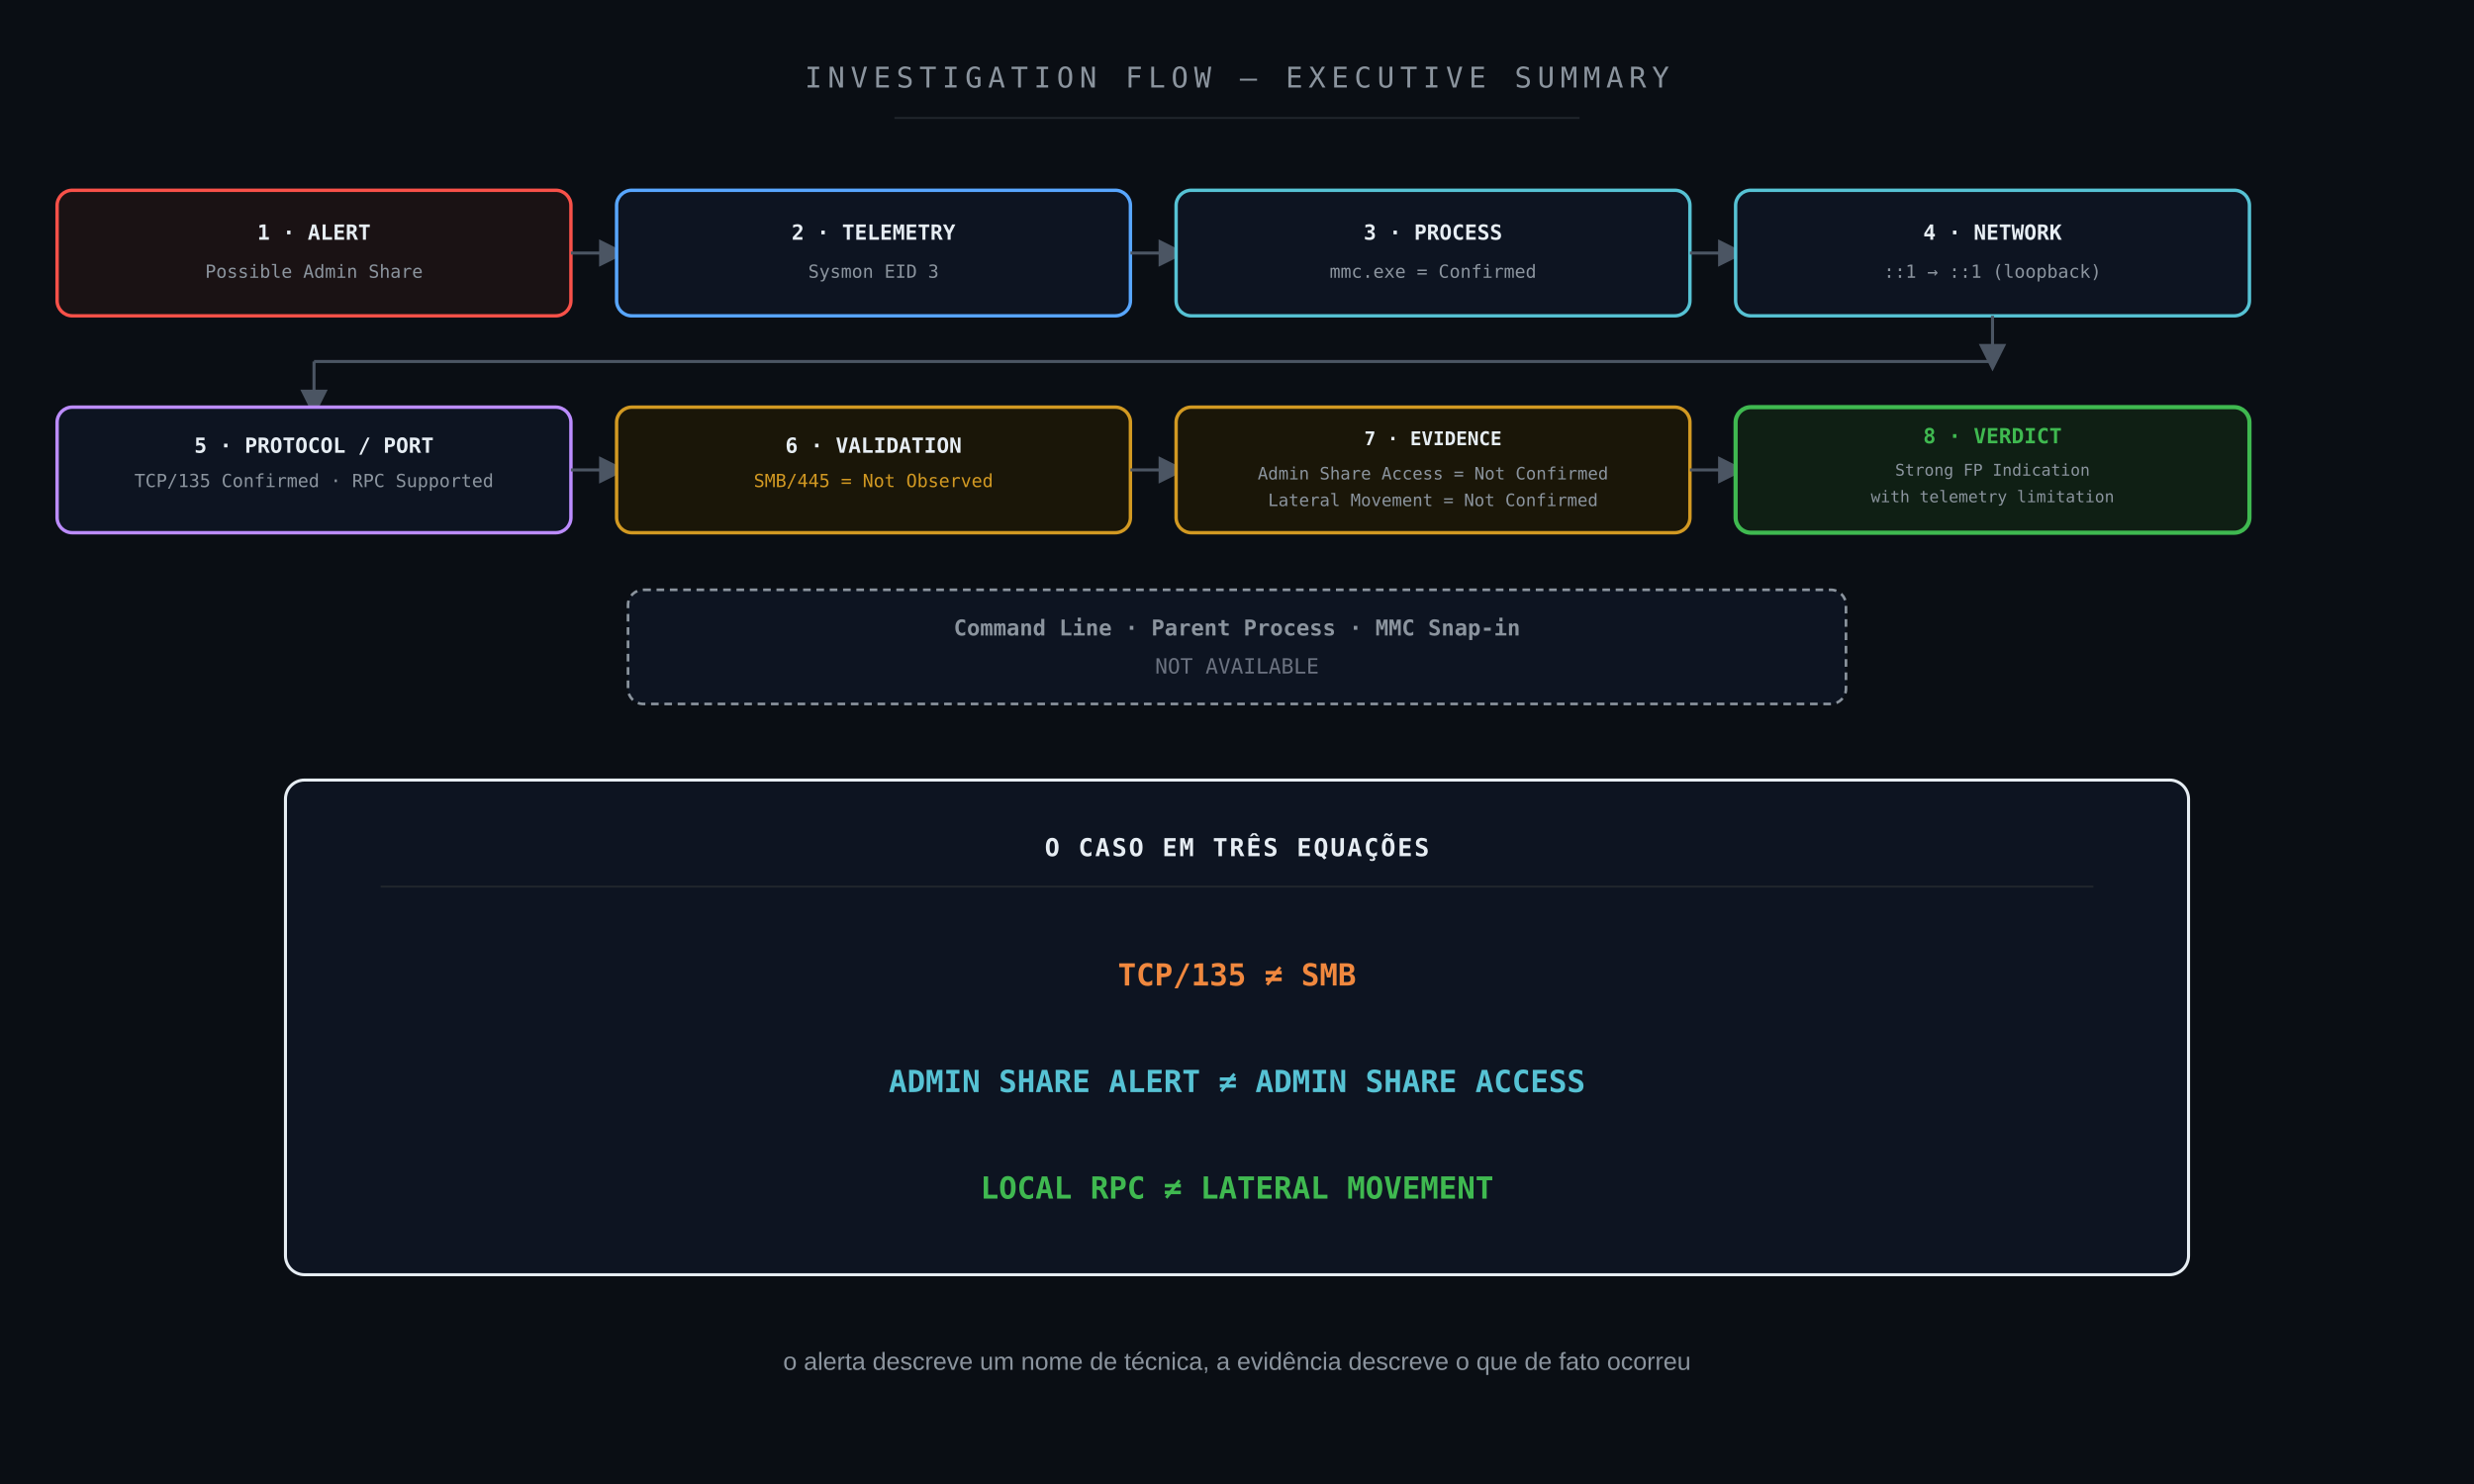
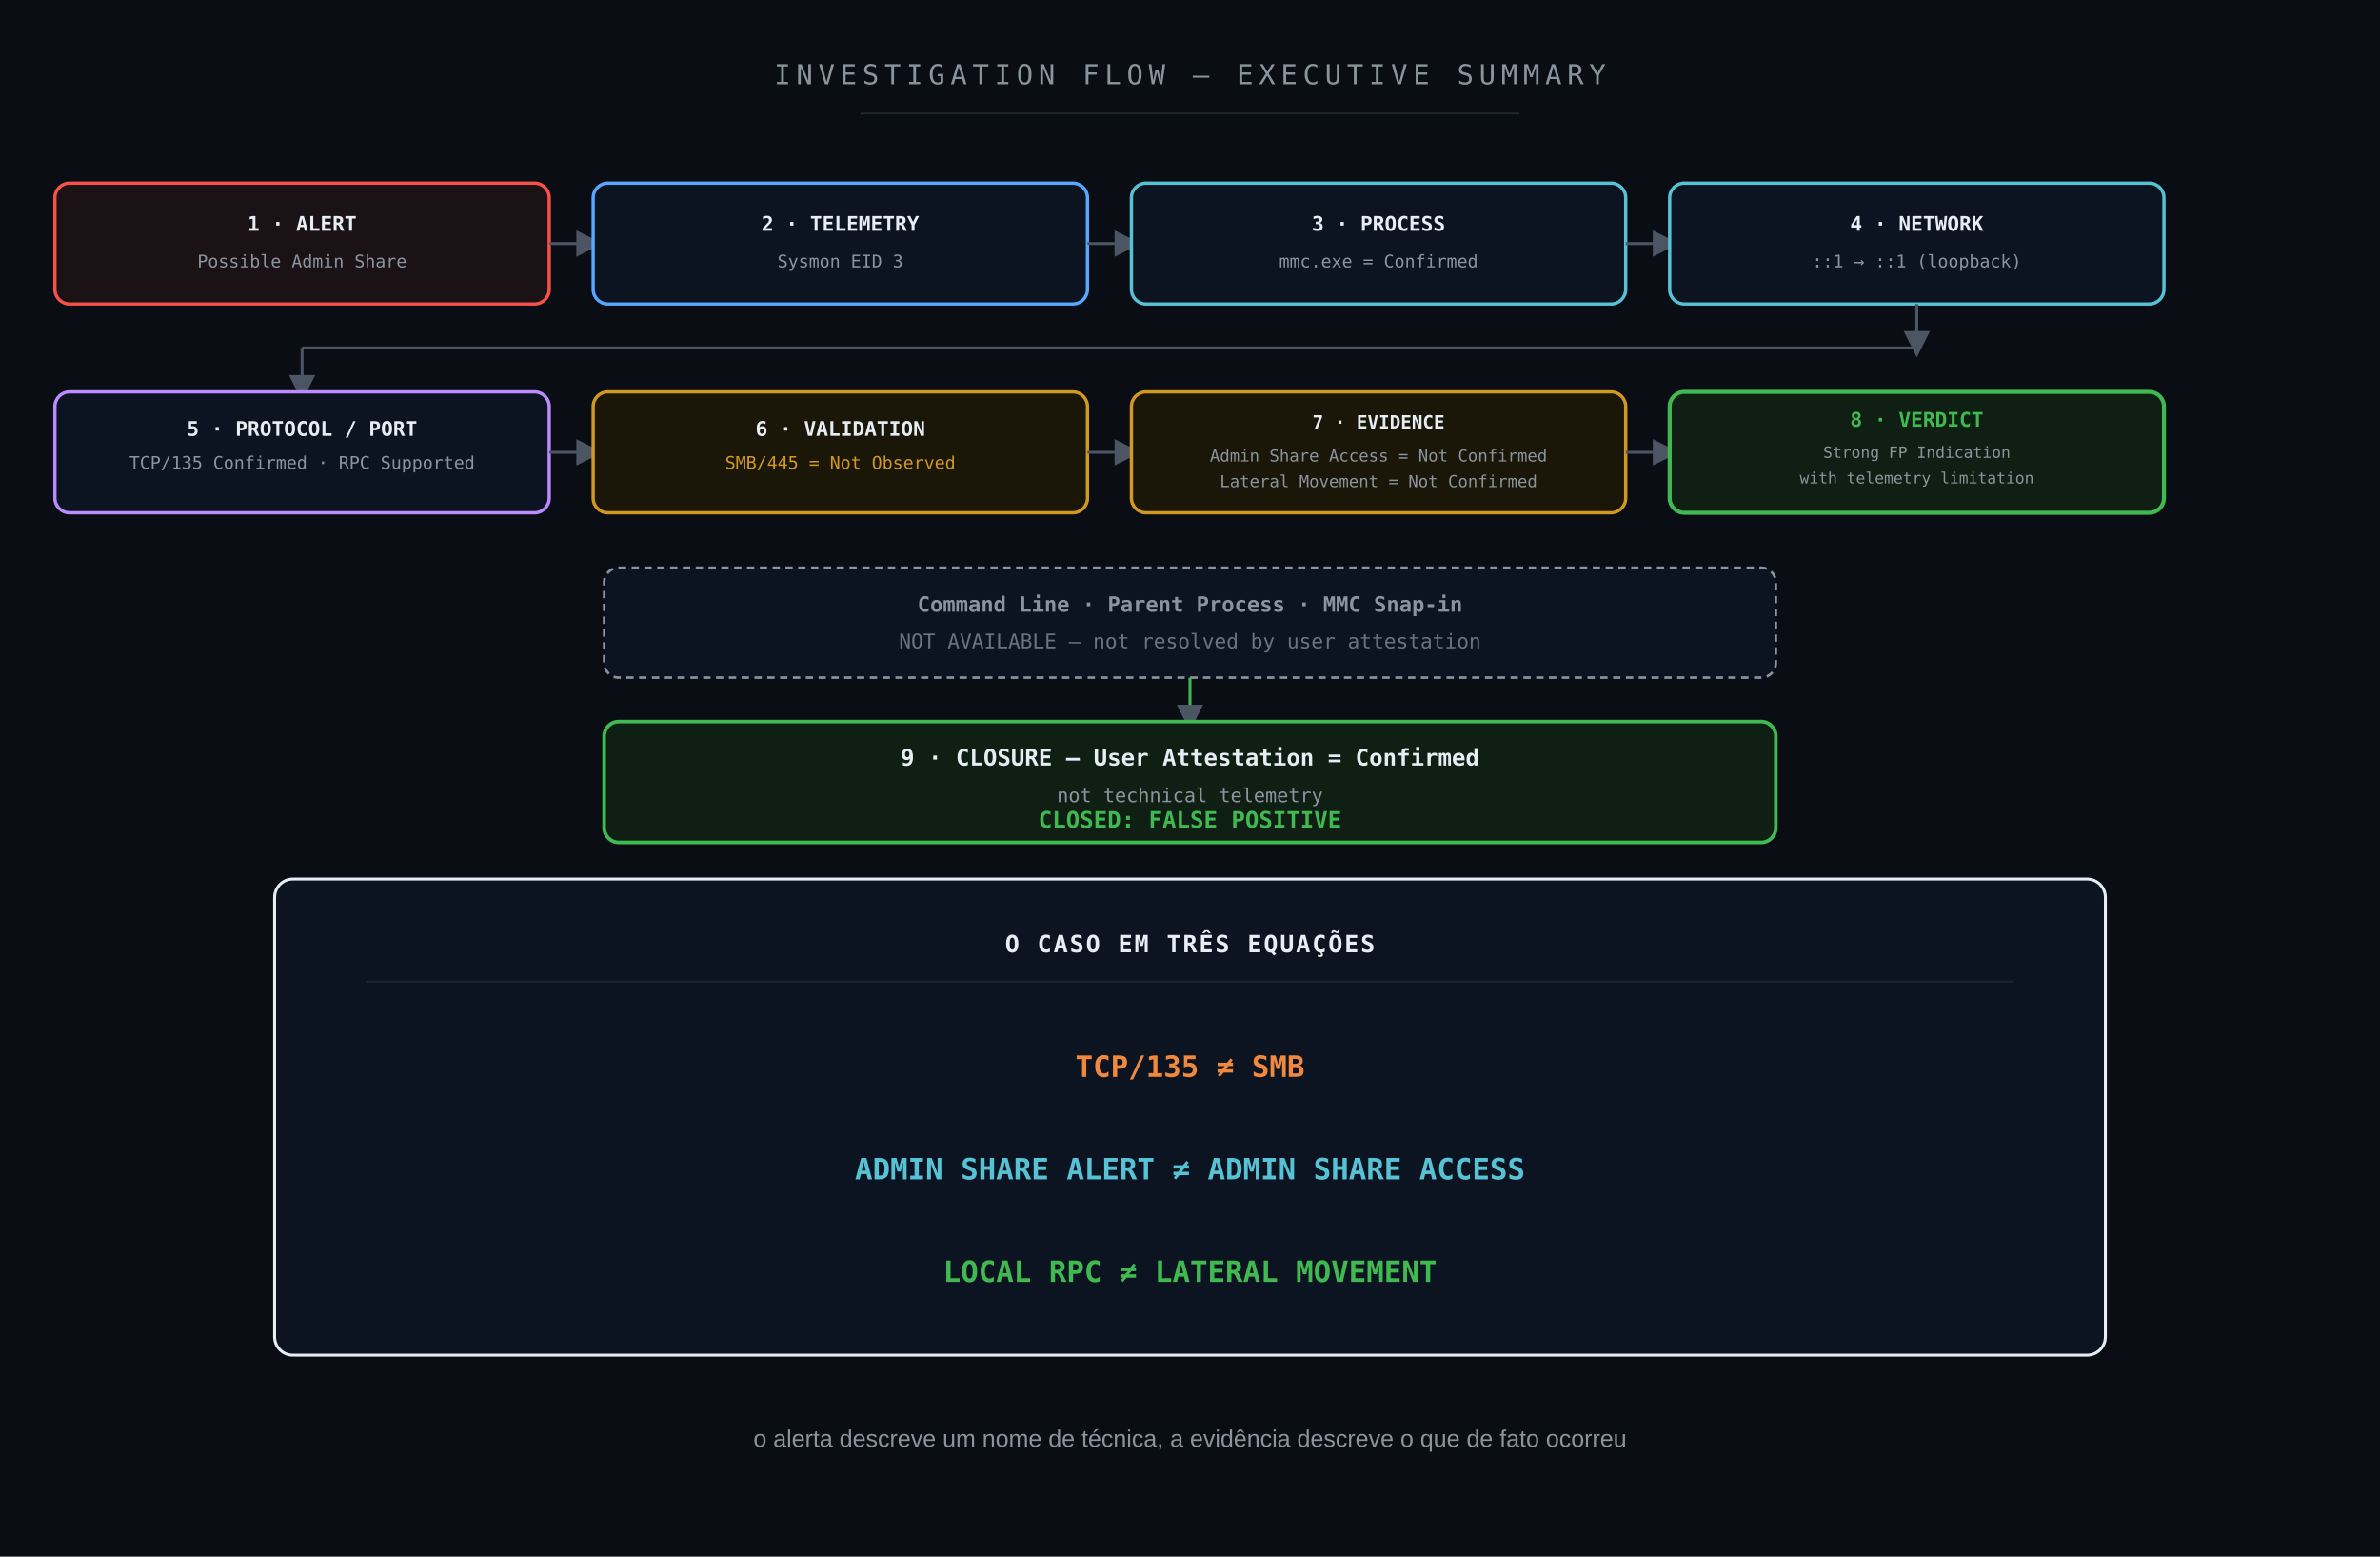
- <svg xmlns="http://www.w3.org/2000/svg" viewBox="0 0 1300 780">
+ <svg xmlns="http://www.w3.org/2000/svg" viewBox="0 0 1300 850">
  <defs>
    <marker id="arrow14i" markerWidth="9" markerHeight="9" refX="4.5" refY="4.5" orient="auto">
      <path d="M0,0 L9,4.5 L0,9 Z" fill="#4b5563" />
    </marker>
  </defs>
-   <rect width="1300" height="780" fill="#0a0e14" />
+   <rect width="1300" height="850" fill="#0a0e14" />
  <text x="650" y="46" font-family="Consolas,monospace" font-size="15" fill="#8b949e" text-anchor="middle" letter-spacing="3">INVESTIGATION FLOW — EXECUTIVE SUMMARY</text>
  <line x1="470" y1="62" x2="830" y2="62" stroke="#21262d" stroke-width="1" />
  <g font-family="Consolas,monospace" font-size="11" font-weight="700">
    <rect x="30" y="100" width="270" height="66" rx="8" fill="#1a1214" stroke="#f85149" stroke-width="1.8" />
    <text x="165" y="126" text-anchor="middle" fill="#e6edf3">1 · ALERT</text>
    <text x="165" y="146" text-anchor="middle" fill="#8b949e" font-size="9.5" font-weight="400">Possible Admin Share</text>
    <line x1="300" y1="133" x2="322" y2="133" stroke="#4b5563" stroke-width="1.6" marker-end="url(#arrow14i)" />
    <rect x="324" y="100" width="270" height="66" rx="8" fill="#0d1421" stroke="#58a6ff" stroke-width="1.8" />
    <text x="459" y="126" text-anchor="middle" fill="#e6edf3">2 · TELEMETRY</text>
    <text x="459" y="146" text-anchor="middle" fill="#8b949e" font-size="9.5" font-weight="400">Sysmon EID 3</text>
    <line x1="594" y1="133" x2="616" y2="133" stroke="#4b5563" stroke-width="1.6" marker-end="url(#arrow14i)" />
    <rect x="618" y="100" width="270" height="66" rx="8" fill="#0d1421" stroke="#56c2d4" stroke-width="1.8" />
    <text x="753" y="126" text-anchor="middle" fill="#e6edf3">3 · PROCESS</text>
    <text x="753" y="146" text-anchor="middle" fill="#8b949e" font-size="9.5" font-weight="400">mmc.exe = Confirmed</text>
    <line x1="888" y1="133" x2="910" y2="133" stroke="#4b5563" stroke-width="1.6" marker-end="url(#arrow14i)" />
    <rect x="912" y="100" width="270" height="66" rx="8" fill="#0d1421" stroke="#56c2d4" stroke-width="1.8" />
    <text x="1047" y="126" text-anchor="middle" fill="#e6edf3">4 · NETWORK</text>
    <text x="1047" y="146" text-anchor="middle" fill="#8b949e" font-size="9.5" font-weight="400">::1 → ::1 (loopback)</text>
    <line x1="1047" y1="166" x2="1047" y2="188" stroke="#4b5563" stroke-width="1.6" marker-end="url(#arrow14i)" />
    <path d="M 1047 190 H 165" stroke="#4b5563" stroke-width="1.6" />
    <line x1="165" y1="190" x2="165" y2="212" stroke="#4b5563" stroke-width="1.6" marker-end="url(#arrow14i)" />
    <rect x="30" y="214" width="270" height="66" rx="8" fill="#0d1421" stroke="#bc8cff" stroke-width="1.8" />
    <text x="165" y="238" text-anchor="middle" fill="#e6edf3">5 · PROTOCOL / PORT</text>
    <text x="165" y="256" text-anchor="middle" fill="#8b949e" font-size="9.5" font-weight="400">TCP/135 Confirmed · RPC Supported</text>
    <line x1="300" y1="247" x2="322" y2="247" stroke="#4b5563" stroke-width="1.6" marker-end="url(#arrow14i)" />
    <rect x="324" y="214" width="270" height="66" rx="8" fill="#1a1608" stroke="#d29922" stroke-width="1.8" />
    <text x="459" y="238" text-anchor="middle" fill="#e6edf3">6 · VALIDATION</text>
    <text x="459" y="256" text-anchor="middle" fill="#d29922" font-size="9.5" font-weight="400">SMB/445 = Not Observed</text>
    <line x1="594" y1="247" x2="616" y2="247" stroke="#4b5563" stroke-width="1.6" marker-end="url(#arrow14i)" />
    <rect x="618" y="214" width="270" height="66" rx="8" fill="#1a1608" stroke="#d29922" stroke-width="1.8" />
    <text x="753" y="234" text-anchor="middle" fill="#e6edf3" font-size="10">7 · EVIDENCE</text>
    <text x="753" y="252" text-anchor="middle" fill="#8b949e" font-size="9" font-weight="400">Admin Share Access = Not Confirmed</text>
    <text x="753" y="266" text-anchor="middle" fill="#8b949e" font-size="9" font-weight="400">Lateral Movement = Not Confirmed</text>
    <line x1="888" y1="247" x2="910" y2="247" stroke="#4b5563" stroke-width="1.6" marker-end="url(#arrow14i)" />
    <rect x="912" y="214" width="270" height="66" rx="8" fill="#0f1f14" stroke="#3fb950" stroke-width="2.2" />
    <text x="1047" y="233" text-anchor="middle" fill="#3fb950" font-size="11">8 · VERDICT</text>
    <text x="1047" y="250" text-anchor="middle" fill="#8b949e" font-size="8.5" font-weight="400">Strong FP Indication</text>
    <text x="1047" y="264" text-anchor="middle" fill="#8b949e" font-size="8.5" font-weight="400">with telemetry limitation</text>
  </g>
  <rect x="330" y="310" width="640" height="60" rx="8" fill="#0d1421" stroke="#8b949e" stroke-width="1.4" stroke-dasharray="4 3" />
  <text x="650" y="334" font-family="Consolas,monospace" font-size="11.5" fill="#8b949e" text-anchor="middle" font-weight="700">Command Line · Parent Process · MMC Snap-in</text>
-   <text x="650" y="354" font-family="Consolas,monospace" font-size="11" fill="#6b7280" text-anchor="middle">NOT AVAILABLE</text>
+   <text x="650" y="354" font-family="Consolas,monospace" font-size="11" fill="#6b7280" text-anchor="middle">NOT AVAILABLE — not resolved by user attestation</text>
+   <line x1="650" y1="370" x2="650" y2="392" stroke="#3fb950" stroke-width="1.6" marker-end="url(#arrow14i)" />
+   <rect x="330" y="394" width="640" height="66" rx="8" fill="#0f1f14" stroke="#3fb950" stroke-width="2" />
+   <text x="650" y="418" font-family="Consolas,monospace" font-size="12.5" fill="#e6edf3" text-anchor="middle" font-weight="700">9 · CLOSURE — User Attestation = Confirmed</text>
+   <text x="650" y="438" font-family="Consolas,monospace" font-size="10.5" fill="#8b949e" text-anchor="middle">not technical telemetry</text>
+   <text x="650" y="452" font-family="Consolas,monospace" font-size="12.5" fill="#3fb950" text-anchor="middle" font-weight="700">CLOSED: FALSE POSITIVE</text>
  <g font-family="Consolas,monospace" font-size="13" font-weight="700">
-     <rect x="150" y="410" width="1000" height="260" rx="10" fill="#0d1421" stroke="#e6edf3" stroke-width="1.6" />
-     <text x="650" y="450" text-anchor="middle" fill="#e6edf3" letter-spacing="1">O CASO EM TRÊS EQUAÇÕES</text>
-     <line x1="200" y1="466" x2="1100" y2="466" stroke="#21262d" />
-     <text x="650" y="518" text-anchor="middle" fill="#f0883e" font-size="16">TCP/135  ≠  SMB</text>
-     <text x="650" y="574" text-anchor="middle" fill="#56c2d4" font-size="16">ADMIN SHARE ALERT  ≠  ADMIN SHARE ACCESS</text>
-     <text x="650" y="630" text-anchor="middle" fill="#3fb950" font-size="16">LOCAL RPC  ≠  LATERAL MOVEMENT</text>
+     <rect x="150" y="480" width="1000" height="260" rx="10" fill="#0d1421" stroke="#e6edf3" stroke-width="1.6" />
+     <text x="650" y="520" text-anchor="middle" fill="#e6edf3" letter-spacing="1">O CASO EM TRÊS EQUAÇÕES</text>
+     <line x1="200" y1="536" x2="1100" y2="536" stroke="#21262d" />
+     <text x="650" y="588" text-anchor="middle" fill="#f0883e" font-size="16">TCP/135  ≠  SMB</text>
+     <text x="650" y="644" text-anchor="middle" fill="#56c2d4" font-size="16">ADMIN SHARE ALERT  ≠  ADMIN SHARE ACCESS</text>
+     <text x="650" y="700" text-anchor="middle" fill="#3fb950" font-size="16">LOCAL RPC  ≠  LATERAL MOVEMENT</text>
  </g>
-   <text x="650" y="720" font-family="Segoe UI,Arial,sans-serif" font-size="13" fill="#8b949e" text-anchor="middle">o alerta descreve um nome de técnica, a evidência descreve o que de fato ocorreu</text>
+   <text x="650" y="790" font-family="Segoe UI,Arial,sans-serif" font-size="13" fill="#8b949e" text-anchor="middle">o alerta descreve um nome de técnica, a evidência descreve o que de fato ocorreu</text>
</svg>
